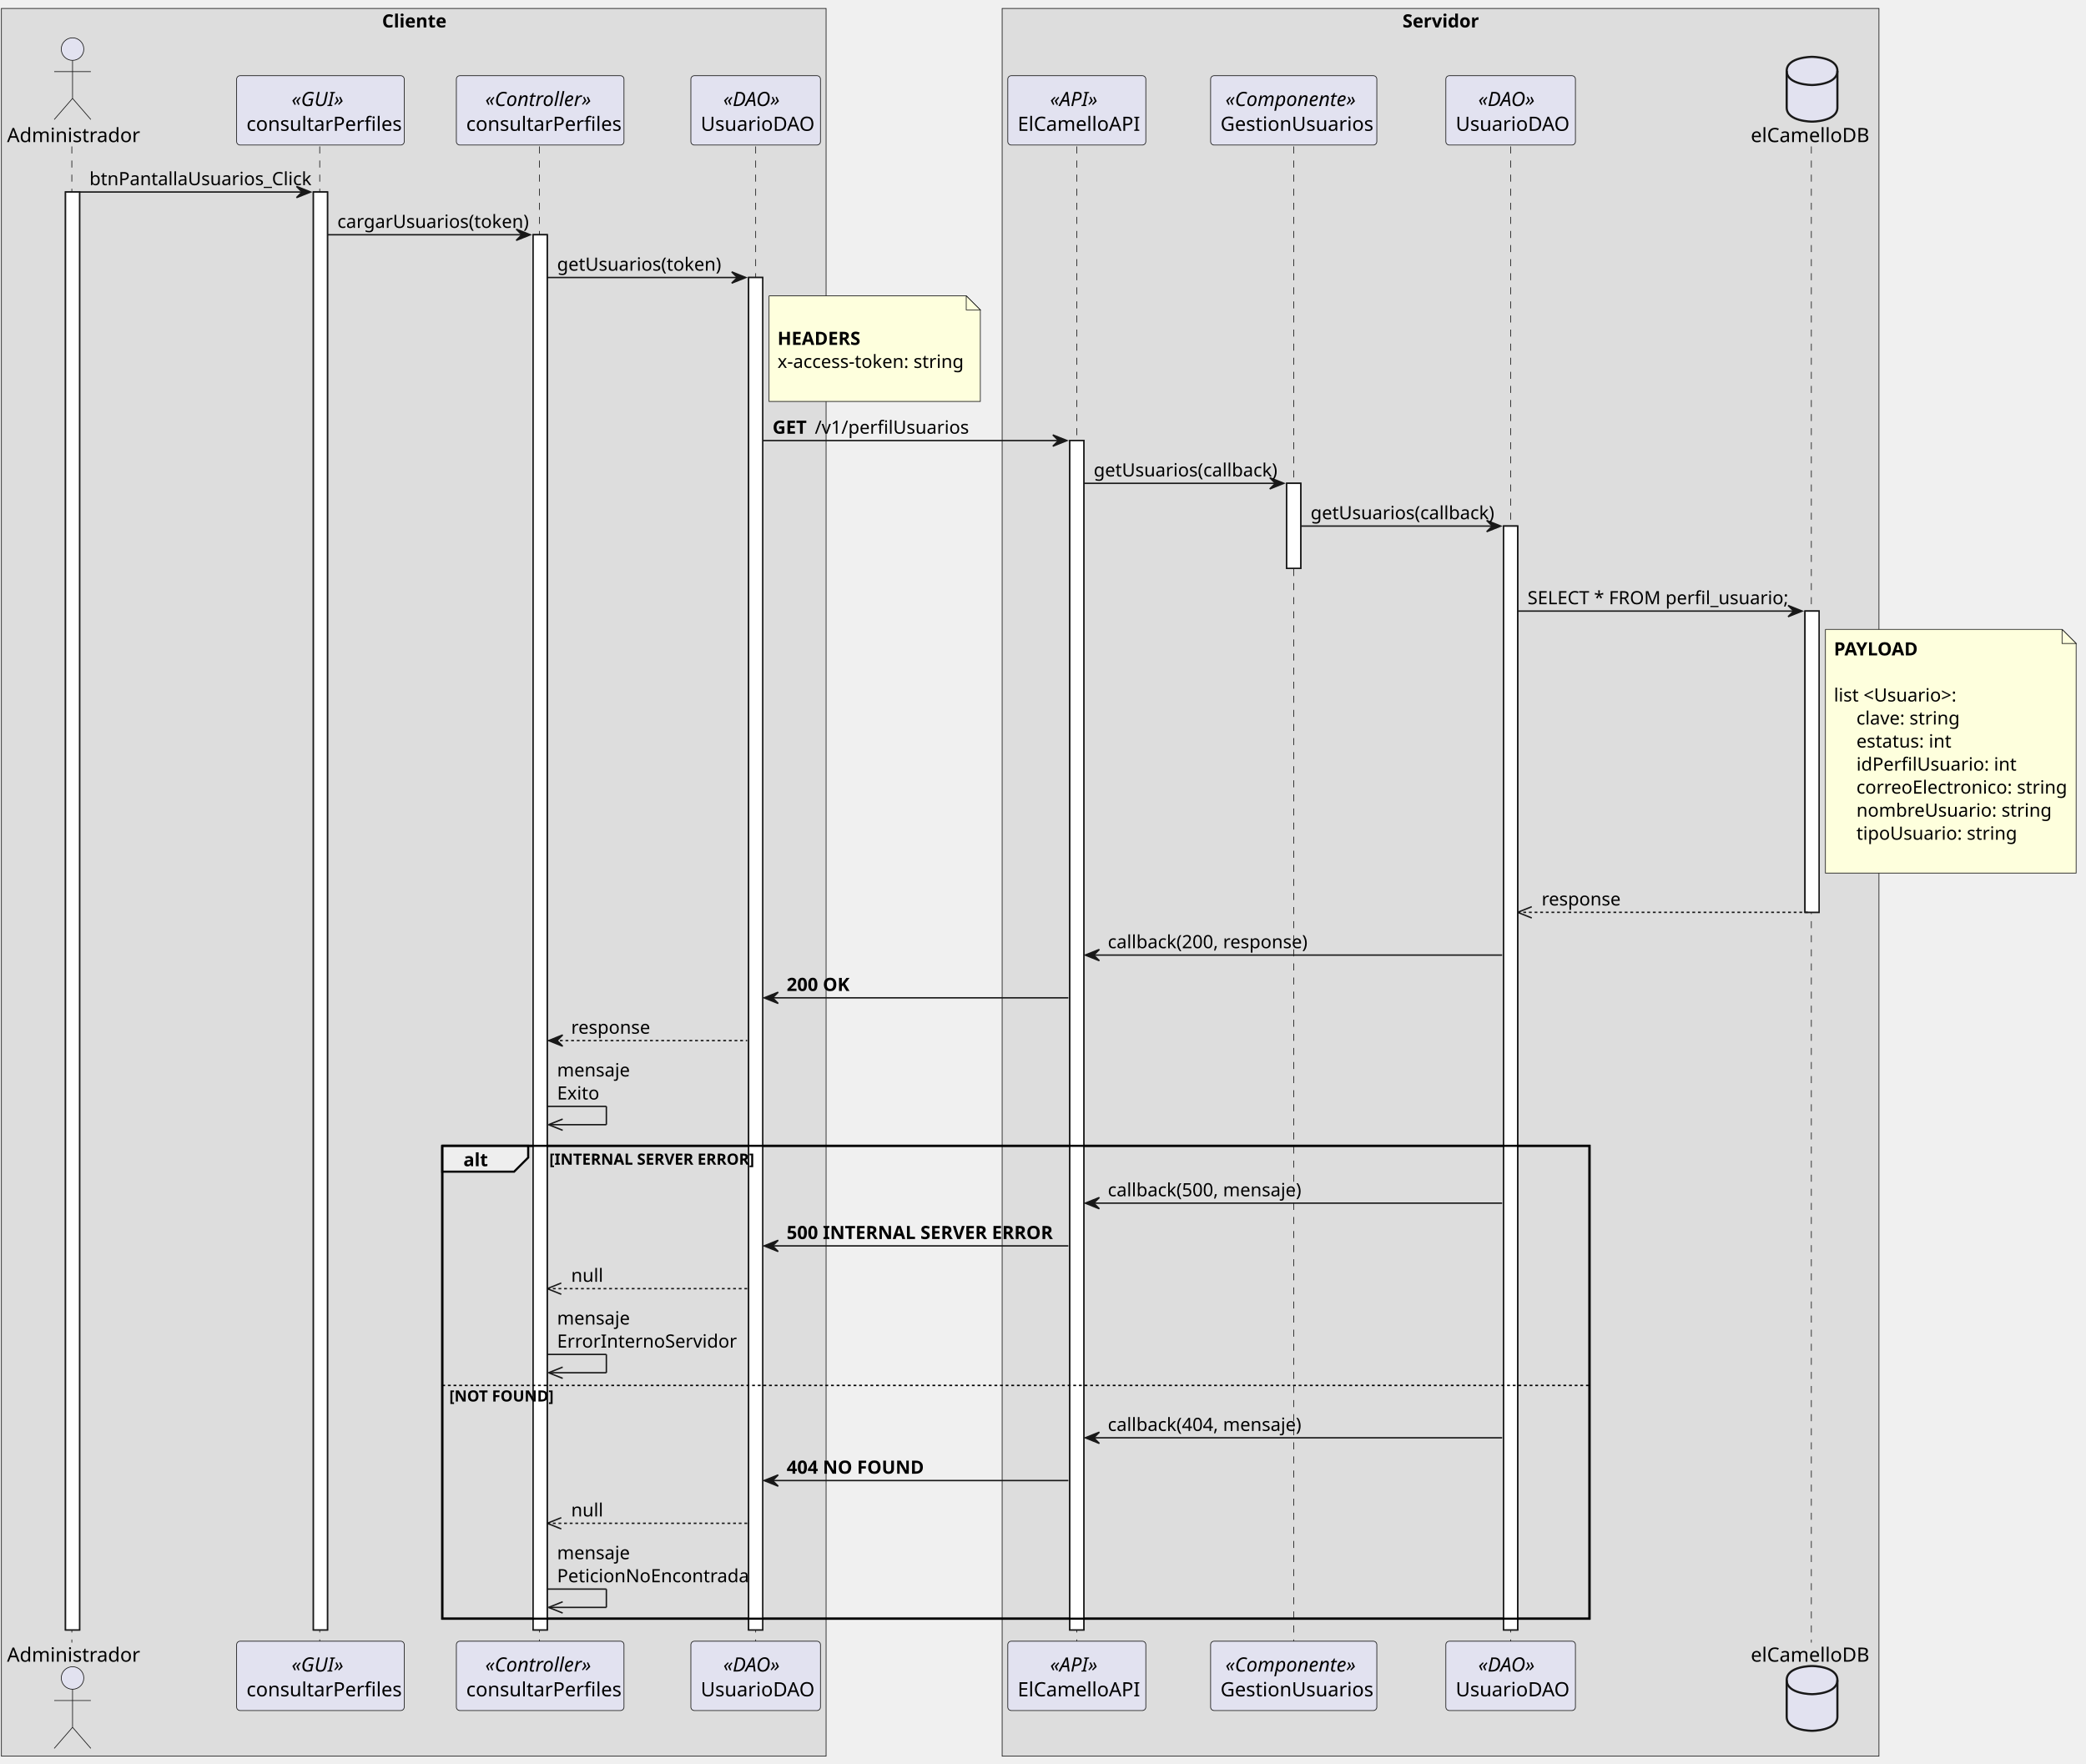
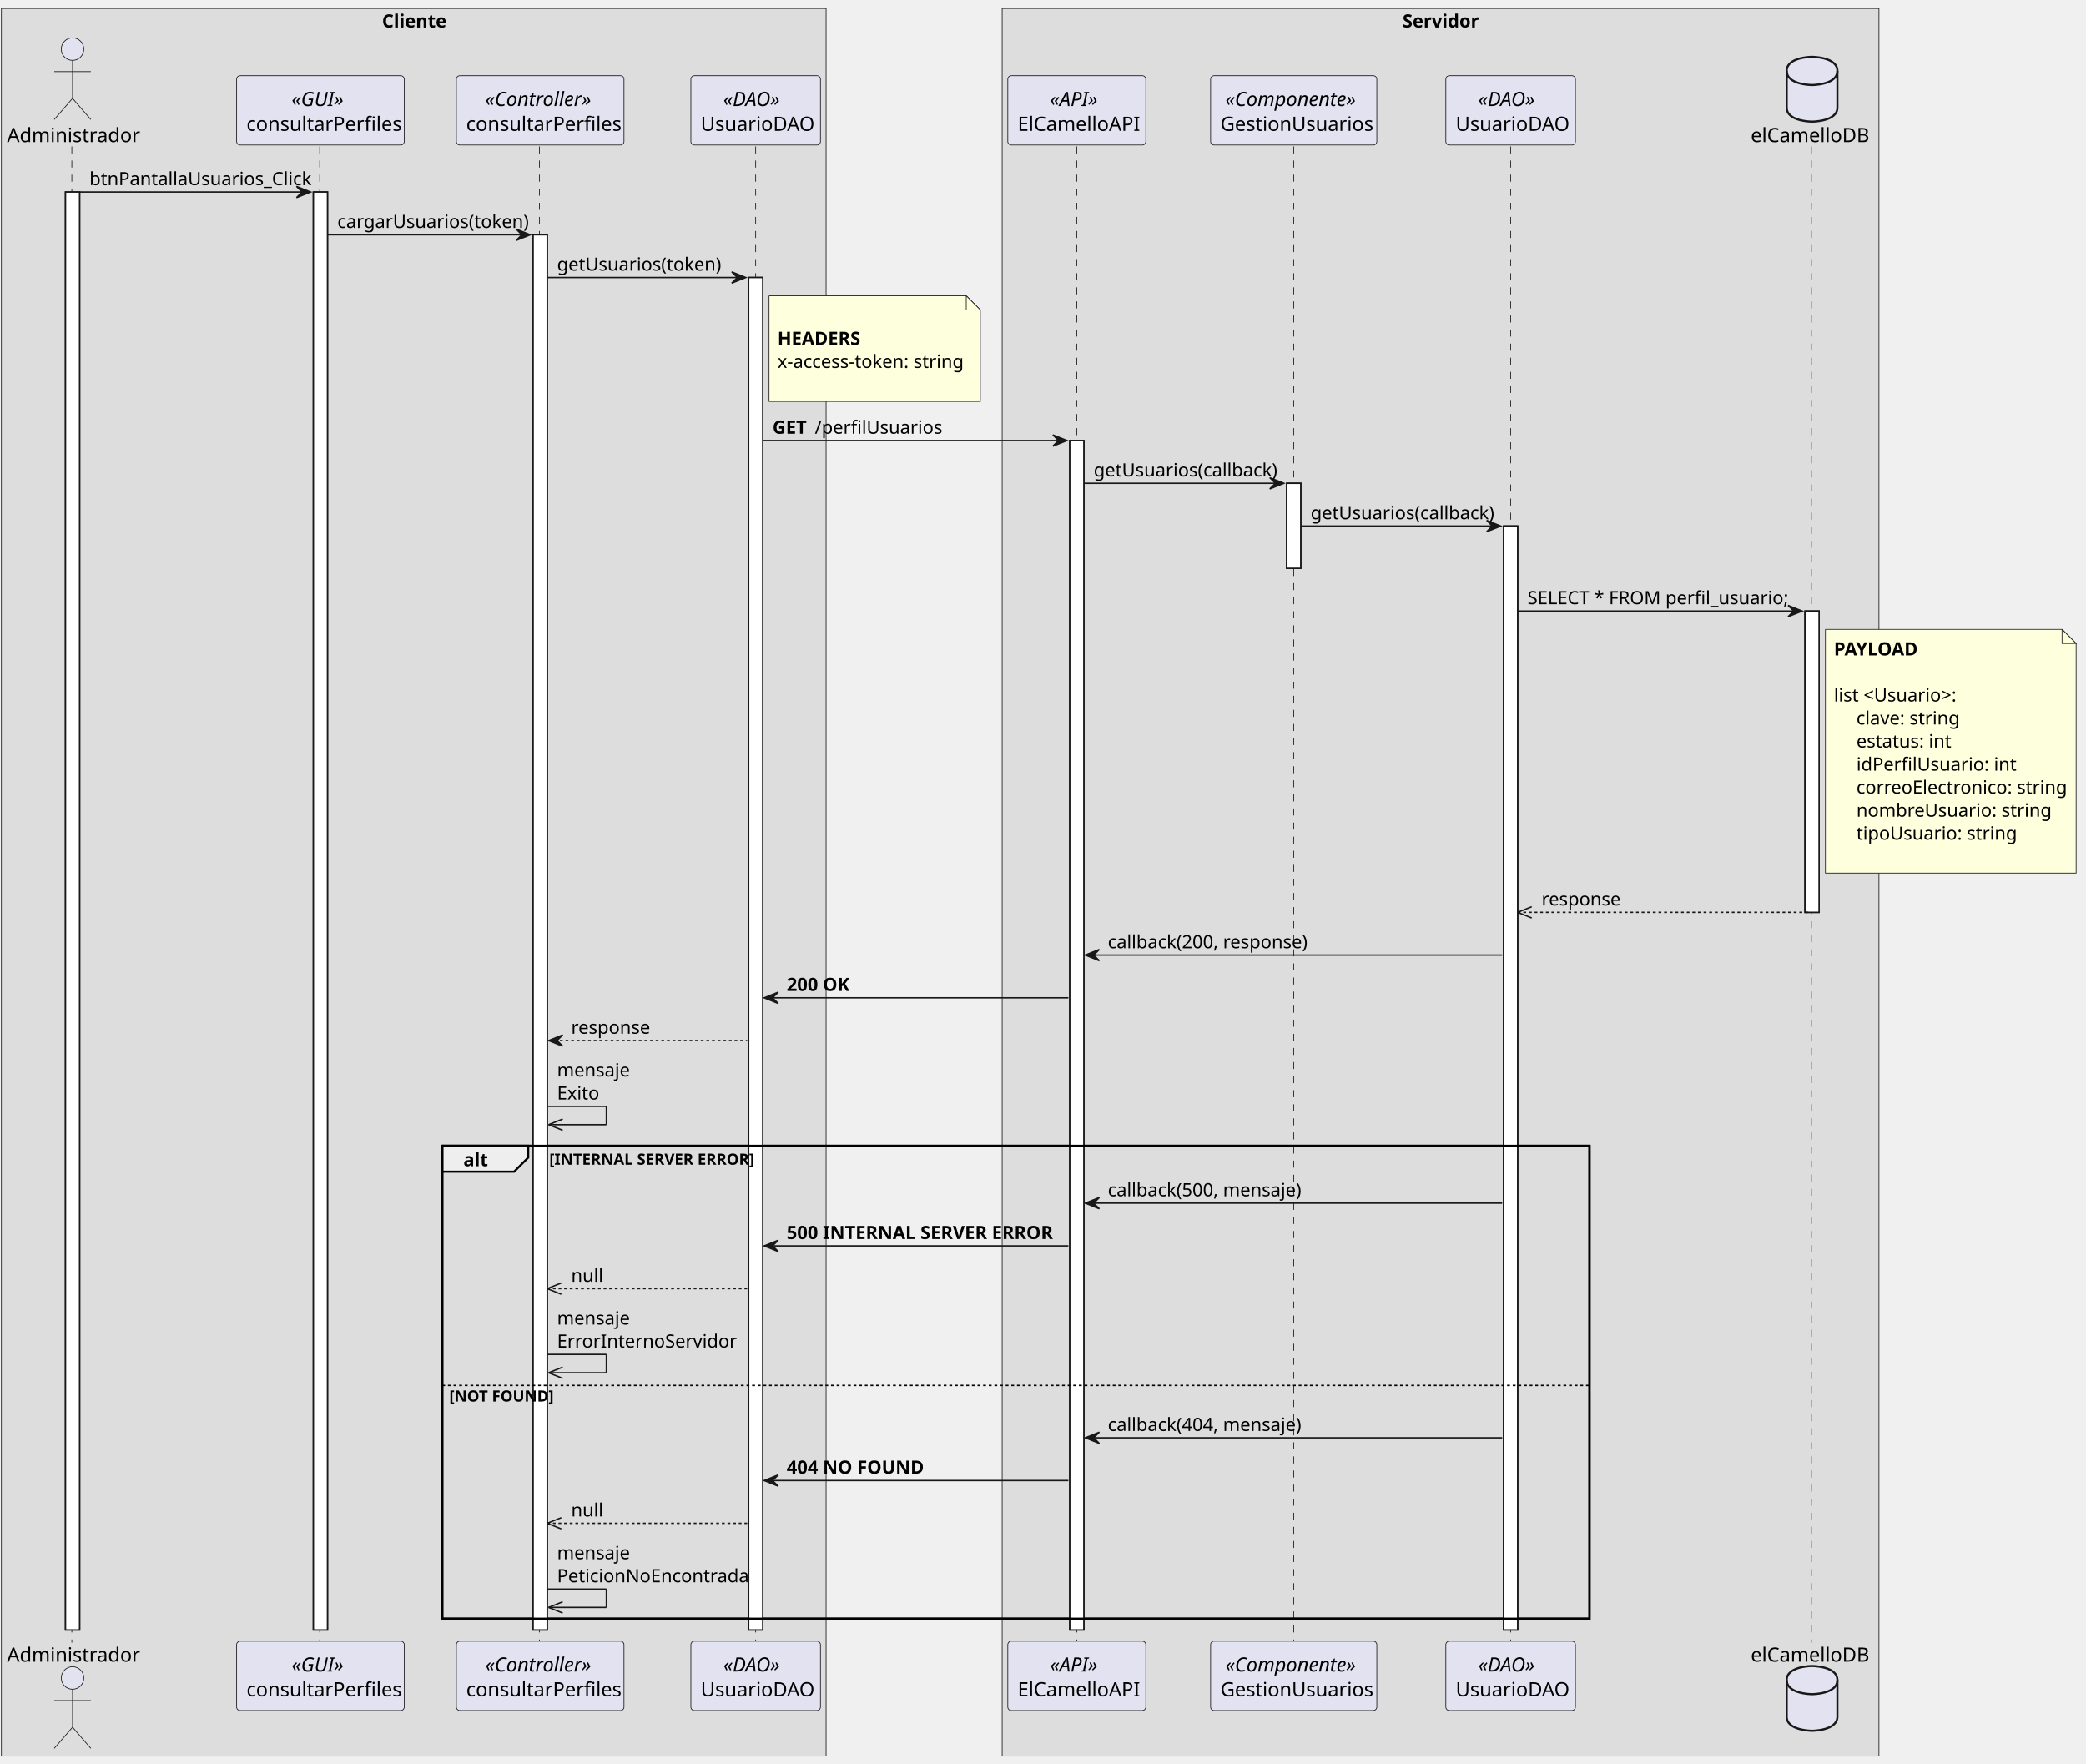
<svg xmlns="http://www.w3.org/2000/svg" contentStyleType="text/css" height="1252px" preserveAspectRatio="none" style="width:1481px;height:1252px;background:#FFFFFF;" version="1.1" viewBox="0 0 1481 1252" width="1481px" zoomAndPan="magnify">
  <defs />
  <g>
    <rect fill="#DDDDDD" height="1240.766" style="stroke:#181818;stroke-width:0.5;" width="585.5" x="1" y="6" />
    <text fill="#000000" font-family="sans-serif" font-size="13" font-weight="bold" lengthAdjust="spacing" textLength="45" x="271.25" y="19.495">Cliente</text>
    <rect fill="#DDDDDD" height="1240.766" style="stroke:#181818;stroke-width:0.5;" width="622.5" x="711.5" y="6" />
    <text fill="#000000" font-family="sans-serif" font-size="13" font-weight="bold" lengthAdjust="spacing" textLength="54" x="995.75" y="19.495">Servidor</text>
    <rect fill="#FFFFFF" height="1020.844" style="stroke:#181818;stroke-width:1.0;" width="10" x="46.5" y="136.312" />
    <rect fill="#FFFFFF" height="1020.844" style="stroke:#181818;stroke-width:1.0;" width="10" x="222.5" y="136.312" />
    <rect fill="#FFFFFF" height="990.492" style="stroke:#181818;stroke-width:1.0;" width="10" x="378.5" y="166.664" />
    <rect fill="#FFFFFF" height="960.141" style="stroke:#181818;stroke-width:1.0;" width="10" x="531.5" y="197.016" />
    <rect fill="#FFFFFF" height="844.383" style="stroke:#181818;stroke-width:1.0;" width="10" x="759.5" y="312.773" />
    <rect fill="#FFFFFF" height="60.352" style="stroke:#181818;stroke-width:1.0;" width="10" x="913.5" y="343.125" />
    <rect fill="#FFFFFF" height="783.68" style="stroke:#181818;stroke-width:1.0;" width="10" x="1067.5" y="373.477" />
    <rect fill="#FFFFFF" height="213.867" style="stroke:#181818;stroke-width:1.0;" width="10" x="1281.5" y="433.828" />
    <rect height="335.703" style="stroke:#000000;stroke-width:1.5;fill:none;" width="814.5" x="314" y="813.453" />
    <line style="stroke:#181818;stroke-width:0.5;fill:none;stroke-dasharray:5.0,5.0;" x1="51" x2="51" y1="103.961" y2="1166.156" />
    <line style="stroke:#181818;stroke-width:0.5;fill:none;stroke-dasharray:5.0,5.0;" x1="227" x2="227" y1="103.961" y2="1166.156" />
    <line style="stroke:#181818;stroke-width:0.5;fill:none;stroke-dasharray:5.0,5.0;" x1="383" x2="383" y1="103.961" y2="1166.156" />
    <line style="stroke:#181818;stroke-width:0.5;fill:none;stroke-dasharray:5.0,5.0;" x1="536.5" x2="536.5" y1="103.961" y2="1166.156" />
    <line style="stroke:#181818;stroke-width:0.5;fill:none;stroke-dasharray:5.0,5.0;" x1="764.5" x2="764.5" y1="103.961" y2="1166.156" />
    <line style="stroke:#181818;stroke-width:0.5;fill:none;stroke-dasharray:5.0,5.0;" x1="918.5" x2="918.5" y1="103.961" y2="1166.156" />
    <line style="stroke:#181818;stroke-width:0.5;fill:none;stroke-dasharray:5.0,5.0;" x1="1072.5" x2="1072.5" y1="103.961" y2="1166.156" />
    <line style="stroke:#181818;stroke-width:0.5;fill:none;stroke-dasharray:5.0,5.0;" x1="1286" x2="1286" y1="103.961" y2="1166.156" />
    <text fill="#000000" font-family="sans-serif" font-size="14" lengthAdjust="spacing" textLength="87" x="5" y="100.885">Administrador</text>
    <ellipse cx="51.5" cy="34.852" fill="#E2E2F0" rx="8" ry="8" style="stroke:#181818;stroke-width:0.5;" />
    <path d="M51.5,42.852 L51.5,69.852 M38.5,50.852 L64.5,50.852 M51.5,69.852 L38.5,84.852 M51.5,69.852 L64.5,84.852 " fill="none" style="stroke:#181818;stroke-width:0.5;" />
    <text fill="#000000" font-family="sans-serif" font-size="14" lengthAdjust="spacing" textLength="87" x="5" y="1179.689">Administrador</text>
    <ellipse cx="51.5" cy="1191.266" fill="#E2E2F0" rx="8" ry="8" style="stroke:#181818;stroke-width:0.5;" />
    <path d="M51.5,1199.266 L51.5,1226.266 M38.5,1207.266 L64.5,1207.266 M51.5,1226.266 L38.5,1241.266 M51.5,1226.266 L64.5,1241.266 " fill="none" style="stroke:#181818;stroke-width:0.5;" />
    <rect fill="#E2E2F0" height="49.219" rx="2.5" ry="2.5" style="stroke:#181818;stroke-width:0.5;" width="119" x="168" y="53.742" />
    <text fill="#000000" font-family="sans-serif" font-size="14" font-style="italic" lengthAdjust="spacing" textLength="41" x="207" y="75.275">«GUI»</text>
    <text fill="#000000" font-family="sans-serif" font-size="14" lengthAdjust="spacing" textLength="105" x="175" y="92.885">consultarPerfiles</text>
    <rect fill="#E2E2F0" height="49.219" rx="2.5" ry="2.5" style="stroke:#181818;stroke-width:0.5;" width="119" x="168" y="1165.156" />
    <text fill="#000000" font-family="sans-serif" font-size="14" font-style="italic" lengthAdjust="spacing" textLength="41" x="207" y="1186.689">«GUI»</text>
    <text fill="#000000" font-family="sans-serif" font-size="14" lengthAdjust="spacing" textLength="105" x="175" y="1204.299">consultarPerfiles</text>
    <rect fill="#E2E2F0" height="49.219" rx="2.5" ry="2.5" style="stroke:#181818;stroke-width:0.5;" width="119" x="324" y="53.742" />
    <text fill="#000000" font-family="sans-serif" font-size="14" font-style="italic" lengthAdjust="spacing" textLength="78" x="344.5" y="75.275">«Controller»</text>
    <text fill="#000000" font-family="sans-serif" font-size="14" lengthAdjust="spacing" textLength="105" x="331" y="92.885">consultarPerfiles</text>
    <rect fill="#E2E2F0" height="49.219" rx="2.5" ry="2.5" style="stroke:#181818;stroke-width:0.5;" width="119" x="324" y="1165.156" />
    <text fill="#000000" font-family="sans-serif" font-size="14" font-style="italic" lengthAdjust="spacing" textLength="78" x="344.5" y="1186.689">«Controller»</text>
    <text fill="#000000" font-family="sans-serif" font-size="14" lengthAdjust="spacing" textLength="105" x="331" y="1204.299">consultarPerfiles</text>
    <rect fill="#E2E2F0" height="49.219" rx="2.5" ry="2.5" style="stroke:#181818;stroke-width:0.5;" width="92" x="490.5" y="53.742" />
    <text fill="#000000" font-family="sans-serif" font-size="14" font-style="italic" lengthAdjust="spacing" textLength="46" x="513.5" y="75.275">«DAO»</text>
    <text fill="#000000" font-family="sans-serif" font-size="14" lengthAdjust="spacing" textLength="78" x="497.5" y="92.885">UsuarioDAO</text>
    <rect fill="#E2E2F0" height="49.219" rx="2.5" ry="2.5" style="stroke:#181818;stroke-width:0.5;" width="92" x="490.5" y="1165.156" />
    <text fill="#000000" font-family="sans-serif" font-size="14" font-style="italic" lengthAdjust="spacing" textLength="46" x="513.5" y="1186.689">«DAO»</text>
    <text fill="#000000" font-family="sans-serif" font-size="14" lengthAdjust="spacing" textLength="78" x="497.5" y="1204.299">UsuarioDAO</text>
    <rect fill="#E2E2F0" height="49.219" rx="2.5" ry="2.5" style="stroke:#181818;stroke-width:0.5;" width="98" x="715.5" y="53.742" />
    <text fill="#000000" font-family="sans-serif" font-size="14" font-style="italic" lengthAdjust="spacing" textLength="38" x="745.5" y="75.275">«API»</text>
    <text fill="#000000" font-family="sans-serif" font-size="14" lengthAdjust="spacing" textLength="84" x="722.5" y="92.885">ElCamelloAPI</text>
    <rect fill="#E2E2F0" height="49.219" rx="2.5" ry="2.5" style="stroke:#181818;stroke-width:0.5;" width="98" x="715.5" y="1165.156" />
    <text fill="#000000" font-family="sans-serif" font-size="14" font-style="italic" lengthAdjust="spacing" textLength="38" x="745.5" y="1186.689">«API»</text>
    <text fill="#000000" font-family="sans-serif" font-size="14" lengthAdjust="spacing" textLength="84" x="722.5" y="1204.299">ElCamelloAPI</text>
    <rect fill="#E2E2F0" height="49.219" rx="2.5" ry="2.5" style="stroke:#181818;stroke-width:0.5;" width="118" x="859.5" y="53.742" />
    <text fill="#000000" font-family="sans-serif" font-size="14" font-style="italic" lengthAdjust="spacing" textLength="97" x="870" y="75.275">«Componente»</text>
    <text fill="#000000" font-family="sans-serif" font-size="14" lengthAdjust="spacing" textLength="104" x="866.5" y="92.885">GestionUsuarios</text>
    <rect fill="#E2E2F0" height="49.219" rx="2.5" ry="2.5" style="stroke:#181818;stroke-width:0.5;" width="118" x="859.5" y="1165.156" />
    <text fill="#000000" font-family="sans-serif" font-size="14" font-style="italic" lengthAdjust="spacing" textLength="97" x="870" y="1186.689">«Componente»</text>
    <text fill="#000000" font-family="sans-serif" font-size="14" lengthAdjust="spacing" textLength="104" x="866.5" y="1204.299">GestionUsuarios</text>
    <rect fill="#E2E2F0" height="49.219" rx="2.5" ry="2.5" style="stroke:#181818;stroke-width:0.5;" width="92" x="1026.5" y="53.742" />
    <text fill="#000000" font-family="sans-serif" font-size="14" font-style="italic" lengthAdjust="spacing" textLength="46" x="1049.5" y="75.275">«DAO»</text>
    <text fill="#000000" font-family="sans-serif" font-size="14" lengthAdjust="spacing" textLength="78" x="1033.5" y="92.885">UsuarioDAO</text>
    <rect fill="#E2E2F0" height="49.219" rx="2.5" ry="2.5" style="stroke:#181818;stroke-width:0.5;" width="92" x="1026.5" y="1165.156" />
    <text fill="#000000" font-family="sans-serif" font-size="14" font-style="italic" lengthAdjust="spacing" textLength="46" x="1049.5" y="1186.689">«DAO»</text>
    <text fill="#000000" font-family="sans-serif" font-size="14" lengthAdjust="spacing" textLength="78" x="1033.5" y="1204.299">UsuarioDAO</text>
    <text fill="#000000" font-family="sans-serif" font-size="14" lengthAdjust="spacing" textLength="81" x="1243" y="100.885">elCamelloDB</text>
    <path d="M1268.5,50.352 C1268.5,40.352 1286.5,40.352 1286.5,40.352 C1286.5,40.352 1304.5,40.352 1304.5,50.352 L1304.5,76.352 C1304.5,86.352 1286.5,86.352 1286.5,86.352 C1286.5,86.352 1268.5,86.352 1268.5,76.352 L1268.5,50.352 " fill="#E2E2F0" style="stroke:#181818;stroke-width:1.5;" />
    <path d="M1268.5,50.352 C1268.5,60.352 1286.5,60.352 1286.5,60.352 C1286.5,60.352 1304.5,60.352 1304.5,50.352 " fill="none" style="stroke:#181818;stroke-width:1.5;" />
    <text fill="#000000" font-family="sans-serif" font-size="14" lengthAdjust="spacing" textLength="81" x="1243" y="1179.689">elCamelloDB</text>
    <path d="M1268.5,1192.766 C1268.5,1182.766 1286.5,1182.766 1286.5,1182.766 C1286.5,1182.766 1304.5,1182.766 1304.5,1192.766 L1304.5,1218.766 C1304.5,1228.766 1286.5,1228.766 1286.5,1228.766 C1286.5,1228.766 1268.5,1228.766 1268.5,1218.766 L1268.5,1192.766 " fill="#E2E2F0" style="stroke:#181818;stroke-width:1.5;" />
    <path d="M1268.5,1192.766 C1268.5,1202.766 1286.5,1202.766 1286.5,1202.766 C1286.5,1202.766 1304.5,1202.766 1304.5,1192.766 " fill="none" style="stroke:#181818;stroke-width:1.5;" />
    <rect fill="#FFFFFF" height="1020.844" style="stroke:#181818;stroke-width:1.0;" width="10" x="46.5" y="136.312" />
    <rect fill="#FFFFFF" height="1020.844" style="stroke:#181818;stroke-width:1.0;" width="10" x="222.5" y="136.312" />
    <rect fill="#FFFFFF" height="990.492" style="stroke:#181818;stroke-width:1.0;" width="10" x="378.5" y="166.664" />
    <rect fill="#FFFFFF" height="960.141" style="stroke:#181818;stroke-width:1.0;" width="10" x="531.5" y="197.016" />
    <rect fill="#FFFFFF" height="844.383" style="stroke:#181818;stroke-width:1.0;" width="10" x="759.5" y="312.773" />
    <rect fill="#FFFFFF" height="60.352" style="stroke:#181818;stroke-width:1.0;" width="10" x="913.5" y="343.125" />
    <rect fill="#FFFFFF" height="783.68" style="stroke:#181818;stroke-width:1.0;" width="10" x="1067.5" y="373.477" />
    <rect fill="#FFFFFF" height="213.867" style="stroke:#181818;stroke-width:1.0;" width="10" x="1281.5" y="433.828" />
    <polygon fill="#181818" points="210.5,132.312,220.5,136.312,210.5,140.312,214.5,136.312" style="stroke:#181818;stroke-width:1.0;" />
    <line style="stroke:#181818;stroke-width:1.0;" x1="56.5" x2="216.5" y1="136.312" y2="136.312" />
    <text fill="#000000" font-family="sans-serif" font-size="13" lengthAdjust="spacing" textLength="152" x="63.5" y="131.456">btnPantallaUsuarios_Click</text>
    <polygon fill="#181818" points="366.5,162.664,376.5,166.664,366.5,170.664,370.5,166.664" style="stroke:#181818;stroke-width:1.0;" />
    <line style="stroke:#181818;stroke-width:1.0;" x1="232.5" x2="372.5" y1="166.664" y2="166.664" />
    <text fill="#000000" font-family="sans-serif" font-size="13" lengthAdjust="spacing" textLength="127" x="239.5" y="161.808">cargarUsuarios(token)</text>
    <polygon fill="#181818" points="519.5,193.016,529.5,197.016,519.5,201.016,523.5,197.016" style="stroke:#181818;stroke-width:1.0;" />
    <line style="stroke:#181818;stroke-width:1.0;" x1="388.5" x2="525.5" y1="197.016" y2="197.016" />
    <text fill="#000000" font-family="sans-serif" font-size="13" lengthAdjust="spacing" textLength="109" x="395.5" y="192.159">getUsuarios(token)</text>
    <path d="M546,210.016 L546,285.016 L696,285.016 L696,220.016 L686,210.016 L546,210.016 " fill="#FEFFDD" style="stroke:#181818;stroke-width:0.5;" />
    <path d="M686,210.016 L686,220.016 L696,220.016 L686,210.016 " fill="#FEFFDD" style="stroke:#181818;stroke-width:0.5;" />
    <text fill="#000000" font-family="sans-serif" font-size="13" lengthAdjust="spacing" textLength="4" x="552" y="228.511"> </text>
    <text fill="#000000" font-family="sans-serif" font-size="13" font-weight="bold" lengthAdjust="spacing" textLength="61" x="552" y="244.862">HEADERS</text>
    <text fill="#000000" font-family="sans-serif" font-size="13" lengthAdjust="spacing" textLength="129" x="552" y="261.214">x-access-token: string</text>
    <text fill="#000000" font-family="sans-serif" font-size="13" lengthAdjust="spacing" textLength="4" x="552" y="277.565"> </text>
    <polygon fill="#181818" points="747.5,308.773,757.5,312.773,747.5,316.773,751.5,312.773" style="stroke:#181818;stroke-width:1.0;" />
    <line style="stroke:#181818;stroke-width:1.0;" x1="541.5" x2="753.5" y1="312.773" y2="312.773" />
    <text fill="#000000" font-family="sans-serif" font-size="13" font-weight="bold" lengthAdjust="spacing" textLength="26" x="548.5" y="307.917">GET</text>
-     <text fill="#000000" font-family="sans-serif" font-size="13" lengthAdjust="spacing" textLength="98" x="578.5" y="307.917">/v1/perfilUsuarios</text>
+     <text fill="#000000" font-family="sans-serif" font-size="13" lengthAdjust="spacing" textLength="98" x="578.5" y="307.917">/perfilUsuarios</text>
    <polygon fill="#181818" points="901.5,339.125,911.5,343.125,901.5,347.125,905.5,343.125" style="stroke:#181818;stroke-width:1.0;" />
    <line style="stroke:#181818;stroke-width:1.0;" x1="769.5" x2="907.5" y1="343.125" y2="343.125" />
    <text fill="#000000" font-family="sans-serif" font-size="13" lengthAdjust="spacing" textLength="125" x="776.5" y="338.269">getUsuarios(callback)</text>
    <polygon fill="#181818" points="1055.5,369.477,1065.5,373.477,1055.5,377.477,1059.5,373.477" style="stroke:#181818;stroke-width:1.0;" />
    <line style="stroke:#181818;stroke-width:1.0;" x1="923.5" x2="1061.5" y1="373.477" y2="373.477" />
    <text fill="#000000" font-family="sans-serif" font-size="13" lengthAdjust="spacing" textLength="125" x="930.5" y="368.62">getUsuarios(callback)</text>
    <polygon fill="#181818" points="1269.5,429.828,1279.5,433.828,1269.5,437.828,1273.5,433.828" style="stroke:#181818;stroke-width:1.0;" />
    <line style="stroke:#181818;stroke-width:1.0;" x1="1077.5" x2="1275.5" y1="433.828" y2="433.828" />
    <text fill="#000000" font-family="sans-serif" font-size="13" lengthAdjust="spacing" textLength="185" x="1084.5" y="428.972">SELECT * FROM perfil_usuario;</text>
    <path d="M1296,446.828 L1296,619.828 L1474,619.828 L1474,456.828 L1464,446.828 L1296,446.828 " fill="#FEFFDD" style="stroke:#181818;stroke-width:0.5;" />
    <path d="M1464,446.828 L1464,456.828 L1474,456.828 L1464,446.828 " fill="#FEFFDD" style="stroke:#181818;stroke-width:0.5;" />
    <text fill="#000000" font-family="sans-serif" font-size="13" font-weight="bold" lengthAdjust="spacing" textLength="62" x="1302" y="465.323">PAYLOAD</text>
    <text fill="#000000" font-family="sans-serif" font-size="13" lengthAdjust="spacing" textLength="4" x="1302" y="481.675"> </text>
    <text fill="#000000" font-family="sans-serif" font-size="13" lengthAdjust="spacing" textLength="85" x="1302" y="498.026">list &lt;Usuario&gt;:</text>
    <text fill="#000000" font-family="sans-serif" font-size="13" lengthAdjust="spacing" textLength="69" x="1318" y="514.378">clave: string</text>
    <text fill="#000000" font-family="sans-serif" font-size="13" lengthAdjust="spacing" textLength="65" x="1318" y="530.73">estatus: int</text>
    <text fill="#000000" font-family="sans-serif" font-size="13" lengthAdjust="spacing" textLength="105" x="1318" y="547.081">idPerfilUsuario: int</text>
    <text fill="#000000" font-family="sans-serif" font-size="13" lengthAdjust="spacing" textLength="141" x="1318" y="563.433">correoElectronico: string</text>
    <text fill="#000000" font-family="sans-serif" font-size="13" lengthAdjust="spacing" textLength="127" x="1318" y="579.784">nombreUsuario: string</text>
    <text fill="#000000" font-family="sans-serif" font-size="13" lengthAdjust="spacing" textLength="105" x="1318" y="596.136">tipoUsuario: string</text>
    <text fill="#000000" font-family="sans-serif" font-size="13" lengthAdjust="spacing" textLength="4" x="1302" y="612.487"> </text>
    <line style="stroke:#181818;stroke-width:1.0;" x1="1077.5" x2="1087.5" y1="647.695" y2="643.695" />
    <line style="stroke:#181818;stroke-width:1.0;" x1="1077.5" x2="1087.5" y1="647.695" y2="651.695" />
    <line style="stroke:#181818;stroke-width:1.0;stroke-dasharray:2.0,2.0;" x1="1077.5" x2="1285.5" y1="647.695" y2="647.695" />
    <text fill="#000000" font-family="sans-serif" font-size="13" lengthAdjust="spacing" textLength="53" x="1094.5" y="642.839">response</text>
    <polygon fill="#181818" points="780.5,674.047,770.5,678.047,780.5,682.047,776.5,678.047" style="stroke:#181818;stroke-width:1.0;" />
    <line style="stroke:#181818;stroke-width:1.0;" x1="774.5" x2="1066.5" y1="678.047" y2="678.047" />
    <text fill="#000000" font-family="sans-serif" font-size="13" lengthAdjust="spacing" textLength="138" x="786.5" y="673.19">callback(200, response)</text>
    <polygon fill="#181818" points="552.5,704.398,542.5,708.398,552.5,712.398,548.5,708.398" style="stroke:#181818;stroke-width:1.0;" />
    <line style="stroke:#181818;stroke-width:1.0;" x1="546.5" x2="758.5" y1="708.398" y2="708.398" />
    <text fill="#000000" font-family="sans-serif" font-size="13" font-weight="bold" lengthAdjust="spacing" textLength="44" x="558.5" y="703.542">200 OK</text>
    <polygon fill="#181818" points="399.5,734.75,389.5,738.75,399.5,742.75,395.5,738.75" style="stroke:#181818;stroke-width:1.0;" />
    <line style="stroke:#181818;stroke-width:1.0;stroke-dasharray:2.0,2.0;" x1="393.5" x2="530.5" y1="738.75" y2="738.75" />
    <text fill="#000000" font-family="sans-serif" font-size="13" lengthAdjust="spacing" textLength="53" x="405.5" y="733.894">response</text>
    <line style="stroke:#181818;stroke-width:1.0;" x1="388.5" x2="430.5" y1="785.453" y2="785.453" />
    <line style="stroke:#181818;stroke-width:1.0;" x1="430.5" x2="430.5" y1="785.453" y2="798.453" />
    <line style="stroke:#181818;stroke-width:1.0;" x1="389.5" x2="430.5" y1="798.453" y2="798.453" />
    <line style="stroke:#181818;stroke-width:1.0;" x1="389.5" x2="399.5" y1="798.453" y2="794.453" />
    <line style="stroke:#181818;stroke-width:1.0;" x1="389.5" x2="399.5" y1="798.453" y2="802.453" />
    <text fill="#000000" font-family="sans-serif" font-size="13" lengthAdjust="spacing" textLength="49" x="395.5" y="764.245">mensaje</text>
    <text fill="#000000" font-family="sans-serif" font-size="13" lengthAdjust="spacing" textLength="30" x="395.5" y="780.597">Exito</text>
    <path d="M314,813.453 L375,813.453 L375,821.805 L365,831.805 L314,831.805 L314,813.453 " fill="#EEEEEE" style="stroke:#000000;stroke-width:1.5;" />
    <rect fill="none" height="335.703" style="stroke:#000000;stroke-width:1.5;" width="814.5" x="314" y="813.453" />
    <text fill="#000000" font-family="sans-serif" font-size="13" font-weight="bold" lengthAdjust="spacing" textLength="16" x="329" y="827.948">alt</text>
    <text fill="#000000" font-family="sans-serif" font-size="11" font-weight="bold" lengthAdjust="spacing" textLength="142" x="390" y="826.872">[INTERNAL SERVER ERROR]</text>
    <polygon fill="#181818" points="780.5,850.156,770.5,854.156,780.5,858.156,776.5,854.156" style="stroke:#181818;stroke-width:1.0;" />
    <line style="stroke:#181818;stroke-width:1.0;" x1="774.5" x2="1066.5" y1="854.156" y2="854.156" />
    <text fill="#000000" font-family="sans-serif" font-size="13" lengthAdjust="spacing" textLength="134" x="786.5" y="849.3">callback(500, mensaje)</text>
    <polygon fill="#181818" points="552.5,880.508,542.5,884.508,552.5,888.508,548.5,884.508" style="stroke:#181818;stroke-width:1.0;" />
    <line style="stroke:#181818;stroke-width:1.0;" x1="546.5" x2="758.5" y1="884.508" y2="884.508" />
    <text fill="#000000" font-family="sans-serif" font-size="13" font-weight="bold" lengthAdjust="spacing" textLength="194" x="558.5" y="879.651">500 INTERNAL SERVER ERROR</text>
    <line style="stroke:#181818;stroke-width:1.0;" x1="388.5" x2="398.5" y1="914.859" y2="910.859" />
    <line style="stroke:#181818;stroke-width:1.0;" x1="388.5" x2="398.5" y1="914.859" y2="918.859" />
    <line style="stroke:#181818;stroke-width:1.0;stroke-dasharray:2.0,2.0;" x1="388.5" x2="530.5" y1="914.859" y2="914.859" />
    <text fill="#000000" font-family="sans-serif" font-size="13" lengthAdjust="spacing" textLength="20" x="405.5" y="910.003">null</text>
    <line style="stroke:#181818;stroke-width:1.0;" x1="388.5" x2="430.5" y1="961.562" y2="961.562" />
    <line style="stroke:#181818;stroke-width:1.0;" x1="430.5" x2="430.5" y1="961.562" y2="974.562" />
    <line style="stroke:#181818;stroke-width:1.0;" x1="389.5" x2="430.5" y1="974.562" y2="974.562" />
    <line style="stroke:#181818;stroke-width:1.0;" x1="389.5" x2="399.5" y1="974.562" y2="970.562" />
    <line style="stroke:#181818;stroke-width:1.0;" x1="389.5" x2="399.5" y1="974.562" y2="978.562" />
    <text fill="#000000" font-family="sans-serif" font-size="13" lengthAdjust="spacing" textLength="49" x="395.5" y="940.355">mensaje</text>
    <text fill="#000000" font-family="sans-serif" font-size="13" lengthAdjust="spacing" textLength="113" x="395.5" y="956.706">ErrorInternoServidor</text>
    <line style="stroke:#000000;stroke-width:1.0;stroke-dasharray:2.0,2.0;" x1="314" x2="1128.5" y1="983.562" y2="983.562" />
    <text fill="#000000" font-family="sans-serif" font-size="11" font-weight="bold" lengthAdjust="spacing" textLength="68" x="319" y="994.981">[NOT FOUND]</text>
    <polygon fill="#181818" points="780.5,1016.75,770.5,1020.75,780.5,1024.75,776.5,1020.75" style="stroke:#181818;stroke-width:1.0;" />
    <line style="stroke:#181818;stroke-width:1.0;" x1="774.5" x2="1066.5" y1="1020.75" y2="1020.75" />
    <text fill="#000000" font-family="sans-serif" font-size="13" lengthAdjust="spacing" textLength="134" x="786.5" y="1015.894">callback(404, mensaje)</text>
    <polygon fill="#181818" points="552.5,1047.102,542.5,1051.102,552.5,1055.102,548.5,1051.102" style="stroke:#181818;stroke-width:1.0;" />
    <line style="stroke:#181818;stroke-width:1.0;" x1="546.5" x2="758.5" y1="1051.102" y2="1051.102" />
    <text fill="#000000" font-family="sans-serif" font-size="13" font-weight="bold" lengthAdjust="spacing" textLength="93" x="558.5" y="1046.245">404 NO FOUND</text>
    <line style="stroke:#181818;stroke-width:1.0;" x1="388.5" x2="398.5" y1="1081.453" y2="1077.453" />
    <line style="stroke:#181818;stroke-width:1.0;" x1="388.5" x2="398.5" y1="1081.453" y2="1085.453" />
    <line style="stroke:#181818;stroke-width:1.0;stroke-dasharray:2.0,2.0;" x1="388.5" x2="530.5" y1="1081.453" y2="1081.453" />
    <text fill="#000000" font-family="sans-serif" font-size="13" lengthAdjust="spacing" textLength="20" x="405.5" y="1076.597">null</text>
    <line style="stroke:#181818;stroke-width:1.0;" x1="388.5" x2="430.5" y1="1128.156" y2="1128.156" />
    <line style="stroke:#181818;stroke-width:1.0;" x1="430.5" x2="430.5" y1="1128.156" y2="1141.156" />
    <line style="stroke:#181818;stroke-width:1.0;" x1="389.5" x2="430.5" y1="1141.156" y2="1141.156" />
    <line style="stroke:#181818;stroke-width:1.0;" x1="389.5" x2="399.5" y1="1141.156" y2="1137.156" />
    <line style="stroke:#181818;stroke-width:1.0;" x1="389.5" x2="399.5" y1="1141.156" y2="1145.156" />
    <text fill="#000000" font-family="sans-serif" font-size="13" lengthAdjust="spacing" textLength="49" x="395.5" y="1106.948">mensaje</text>
    <text fill="#000000" font-family="sans-serif" font-size="13" lengthAdjust="spacing" textLength="129" x="395.5" y="1123.3">PeticionNoEncontrada</text>
  </g>
</svg>
